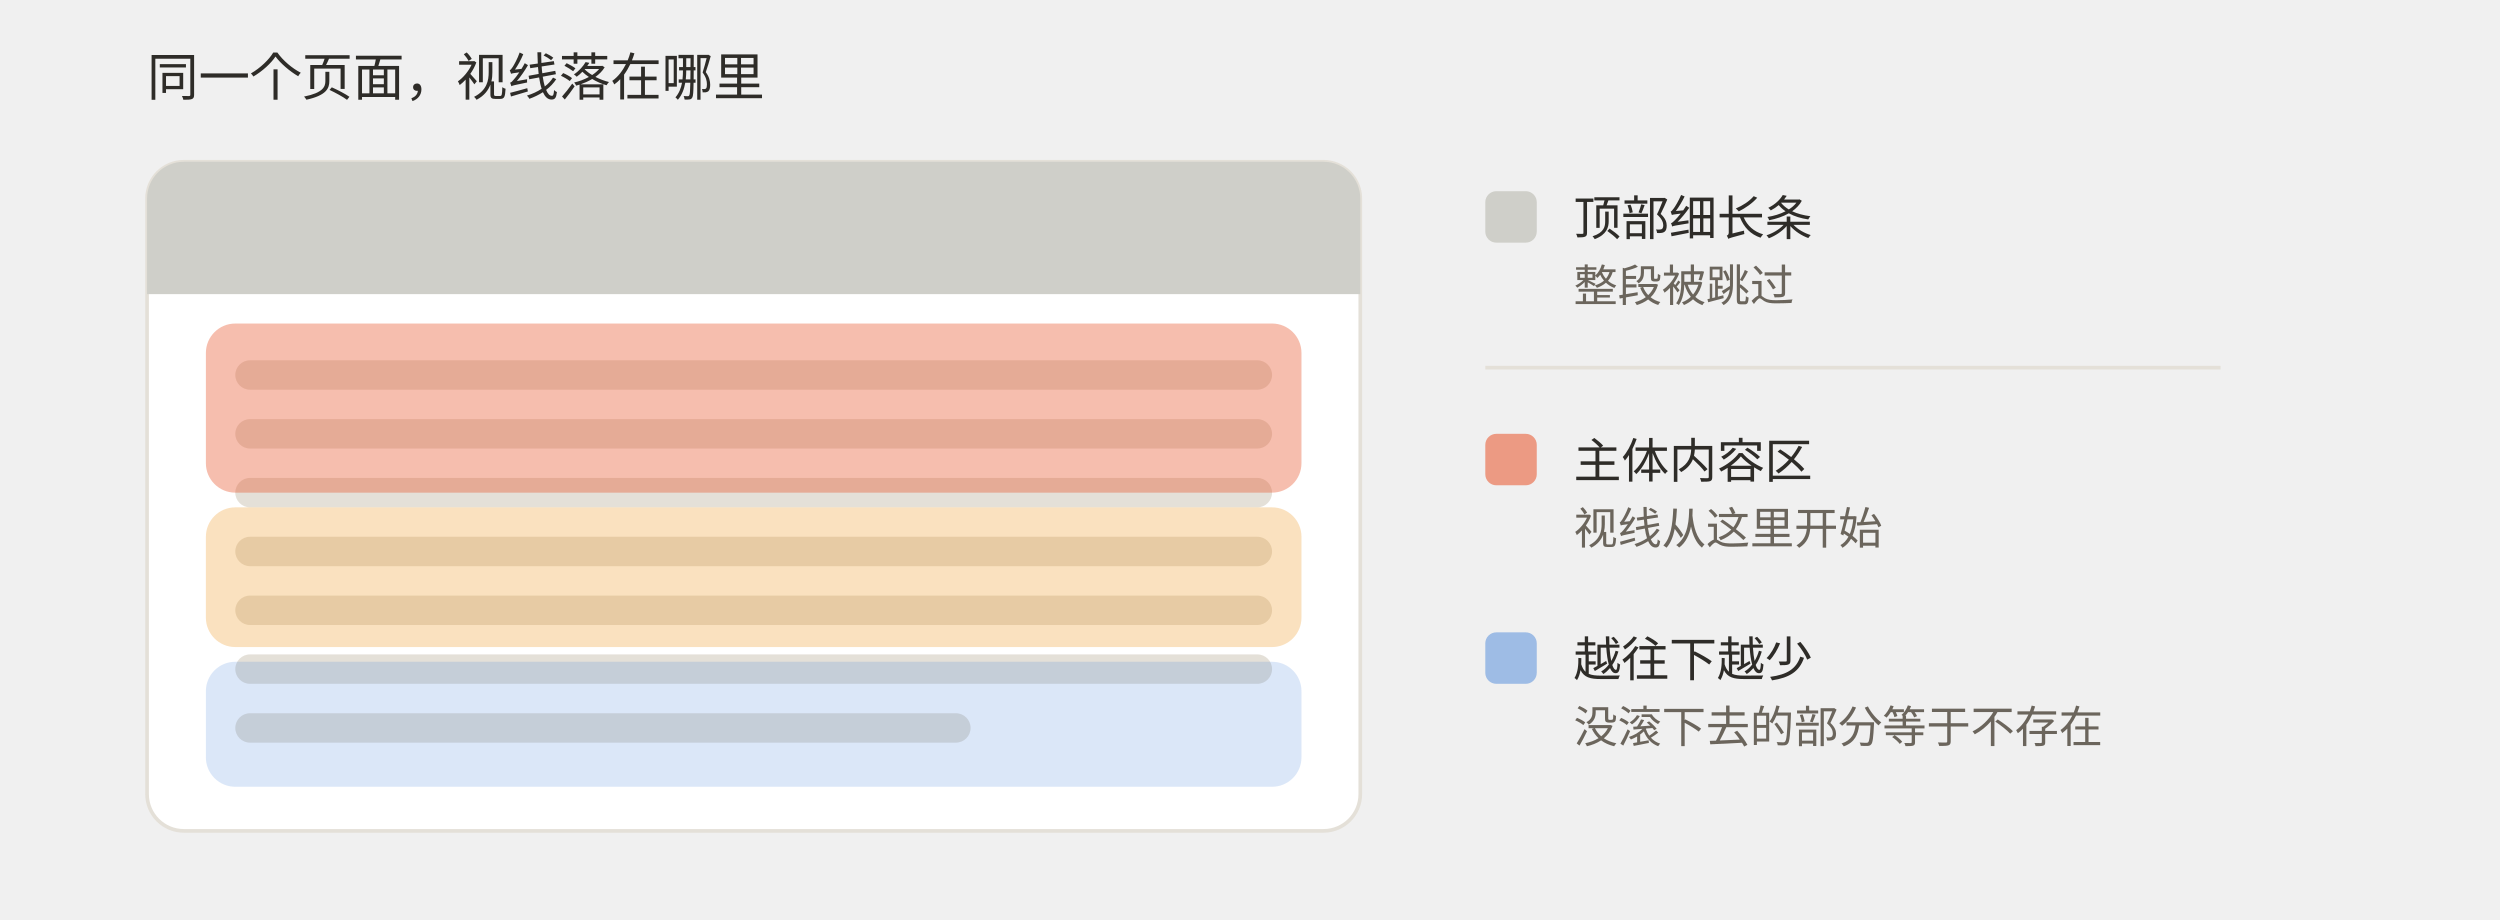
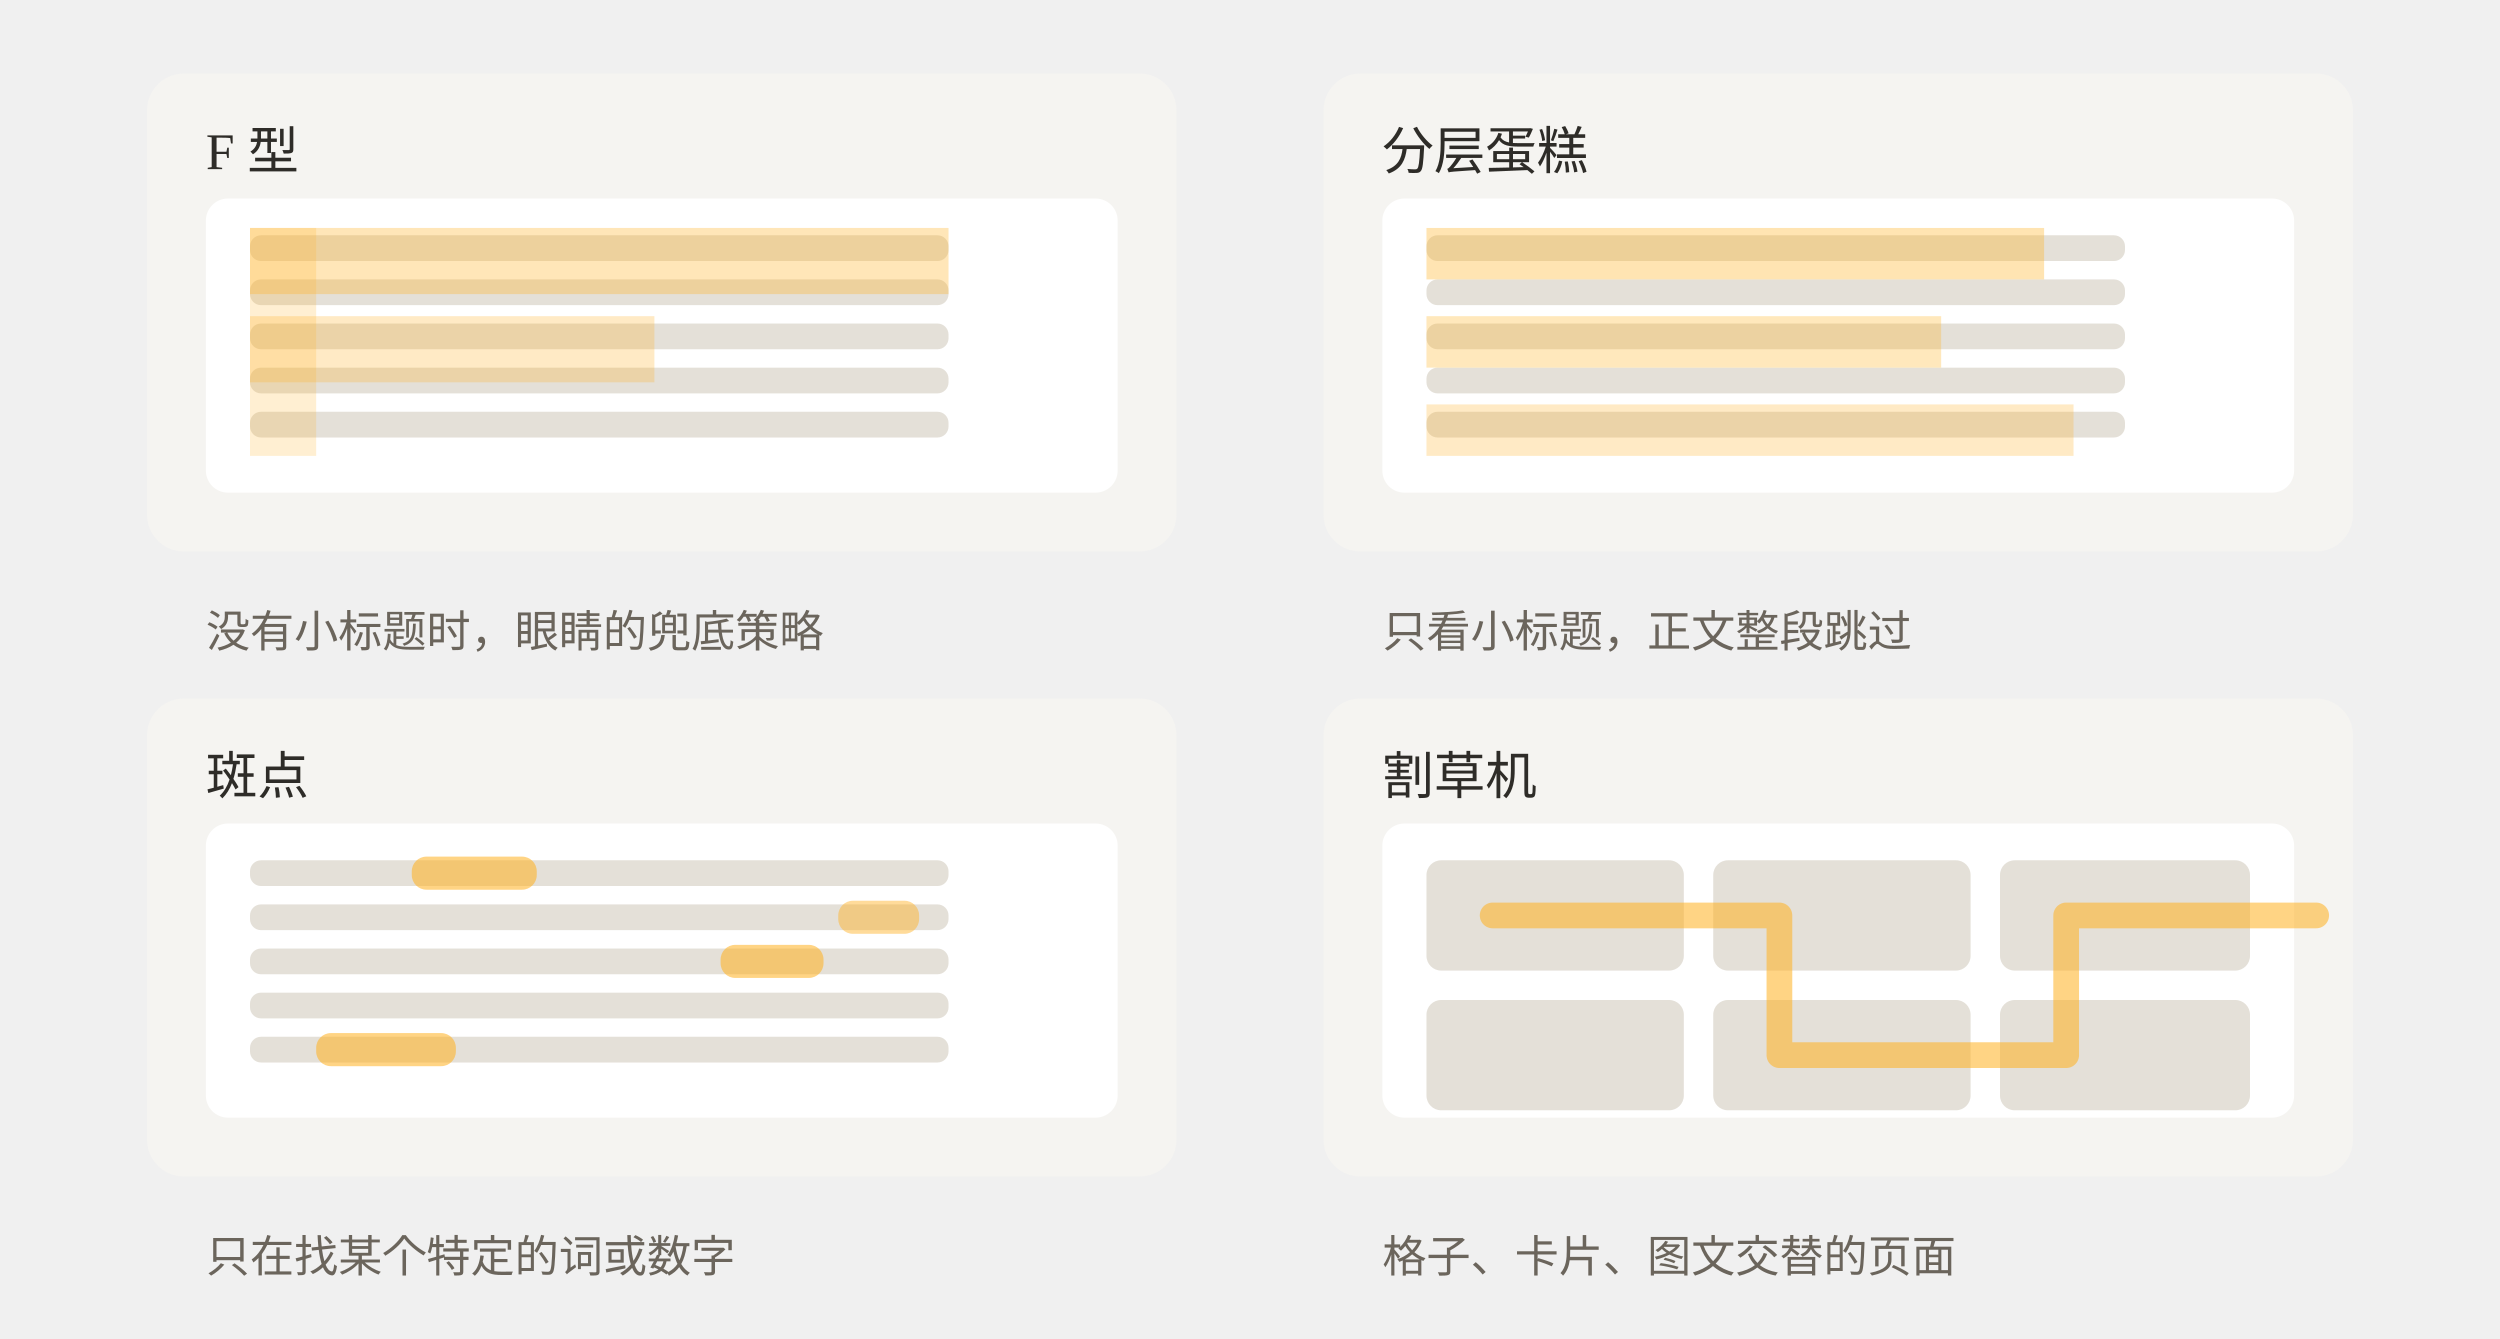
- <svg xmlns="http://www.w3.org/2000/svg" viewBox="0 0 680 250" role="img" width="680" height="250">
-   <text x="40" y="26" font-size="14" font-weight="500" fill="#2E2C28">
-     同一个页面，视线落在哪里
+ <svg xmlns="http://www.w3.org/2000/svg" viewBox="0 0 680 364" role="img">
+   <rect x="40" y="20" width="280" height="130" rx="10" fill="#F5F4F1" />
+   <text x="56" y="46" font-size="14" font-weight="500" fill="#2E2C28">
+     F 型
  </text>
-   <rect x="40" y="44" width="330" height="182" rx="10" fill="#FFFFFF" stroke="#E4E0D8" />
-   <path d="M40,54 a10,10 0 0 1 10,-10 h310 a10,10 0 0 1 10,10 v26 h-330 z" fill="#CFCFC9" />
-   <rect x="64" y="98" width="282" height="8" rx="4" fill="#E4E0D8" />
-   <rect x="64" y="114" width="282" height="8" rx="4" fill="#E4E0D8" />
-   <rect x="64" y="130" width="282" height="8" rx="4" fill="#E4E0D8" />
-   <rect x="64" y="146" width="282" height="8" rx="4" fill="#E4E0D8" />
-   <rect x="64" y="162" width="282" height="8" rx="4" fill="#E4E0D8" />
-   <rect x="64" y="178" width="282" height="8" rx="4" fill="#E4E0D8" />
-   <rect x="64" y="194" width="200" height="8" rx="4" fill="#E4E0D8" />
-   <rect x="56" y="88" width="298" height="46" rx="8" fill="#E8542A" fill-opacity="0.38" />
-   <rect x="56" y="138" width="298" height="38" rx="8" fill="#EF9A2A" fill-opacity="0.30" />
-   <rect x="56" y="180" width="298" height="34" rx="8" fill="#3B7DD8" fill-opacity="0.18" />
-   <rect x="404" y="52" width="14" height="14" rx="3" fill="#CFCFC9" />
-   <text x="428" y="64" font-size="13" fill="#2E2C28">
-     顶部细长条
+   <rect x="56" y="54" width="248" height="80" rx="6" fill="#FFFFFF" />
+   <rect x="68" y="64" width="190" height="7" rx="3" fill="#E4E0D8" />
+   <rect x="68" y="76" width="190" height="7" rx="3" fill="#E4E0D8" />
+   <rect x="68" y="88" width="190" height="7" rx="3" fill="#E4E0D8" />
+   <rect x="68" y="100" width="190" height="7" rx="3" fill="#E4E0D8" />
+   <rect x="68" y="112" width="190" height="7" rx="3" fill="#E4E0D8" />
+   <rect x="68" y="62" width="190" height="18" fill="#FFB020" fill-opacity="0.32" />
+   <rect x="68" y="86" width="110" height="18" fill="#FFB020" fill-opacity="0.26" />
+   <rect x="68" y="62" width="18" height="62" fill="#FFB020" fill-opacity="0.20" />
+   <text x="56" y="176" font-size="12" fill="#6B655C">
+     没有小标题时，眼睛的兜底策略
  </text>
-   <text x="428" y="82" font-size="12" fill="#6B655C">
-     整段被跳过
+   <rect x="360" y="20" width="280" height="130" rx="10" fill="#F5F4F1" />
+   <text x="376" y="46" font-size="14" font-weight="500" fill="#2E2C28">
+     分层蛋糕
  </text>
-   <line x1="404" y1="100" x2="604" y2="100" stroke="#E4E0D8" stroke-width="1" />
-   <rect x="404" y="118" width="14" height="14" rx="3" fill="#E8542A" fill-opacity="0.55" />
-   <text x="428" y="130" font-size="13" fill="#2E2C28">
-     主体内容区
+   <rect x="376" y="54" width="248" height="80" rx="6" fill="#FFFFFF" />
+   <rect x="388" y="64" width="190" height="7" rx="3" fill="#E4E0D8" />
+   <rect x="388" y="76" width="190" height="7" rx="3" fill="#E4E0D8" />
+   <rect x="388" y="88" width="190" height="7" rx="3" fill="#E4E0D8" />
+   <rect x="388" y="100" width="190" height="7" rx="3" fill="#E4E0D8" />
+   <rect x="388" y="112" width="190" height="7" rx="3" fill="#E4E0D8" />
+   <rect x="388" y="62" width="168" height="14" fill="#FFB020" fill-opacity="0.34" />
+   <rect x="388" y="86" width="140" height="14" fill="#FFB020" fill-opacity="0.30" />
+   <rect x="388" y="110" width="176" height="14" fill="#FFB020" fill-opacity="0.26" />
+   <text x="376" y="176" font-size="12" fill="#6B655C">
+     只看小标题，正文整段跳过
  </text>
-   <text x="428" y="148" font-size="12" fill="#6B655C">
-     视线从这里开始
-   </text>
-   <rect x="404" y="172" width="14" height="14" rx="3" fill="#3B7DD8" fill-opacity="0.45" />
-   <text x="428" y="184" font-size="13" fill="#2E2C28">
-     越往下越少
-   </text>
-   <text x="428" y="202" font-size="12" fill="#6B655C">
-     没滚下去的部分等于不存在
-   </text>
+   <g transform="translate(0,20)">
+     <rect x="40" y="170" width="280" height="130" rx="10" fill="#F5F4F1" />
+     <text x="56" y="196" font-size="14" font-weight="500" fill="#2E2C28">
+       斑点
+     </text>
+     <rect x="56" y="204" width="248" height="80" rx="6" fill="#FFFFFF" />
+     <rect x="68" y="214" width="190" height="7" rx="3" fill="#E4E0D8" />
+     <rect x="68" y="226" width="190" height="7" rx="3" fill="#E4E0D8" />
+     <rect x="68" y="238" width="190" height="7" rx="3" fill="#E4E0D8" />
+     <rect x="68" y="250" width="190" height="7" rx="3" fill="#E4E0D8" />
+     <rect x="68" y="262" width="190" height="7" rx="3" fill="#E4E0D8" />
+     <rect x="112" y="213" width="34" height="9" rx="4" fill="#FFB020" fill-opacity="0.55" />
+     <rect x="196" y="237" width="28" height="9" rx="4" fill="#FFB020" fill-opacity="0.55" />
+     <rect x="86" y="261" width="38" height="9" rx="4" fill="#FFB020" fill-opacity="0.55" />
+     <rect x="228" y="225" width="22" height="9" rx="4" fill="#FFB020" fill-opacity="0.45" />
+     <text x="56" y="326" font-size="12" fill="#6B655C">
+       只在找某个特定的词或数字
+     </text>
+     <rect x="360" y="170" width="280" height="130" rx="10" fill="#F5F4F1" />
+     <text x="376" y="196" font-size="14" font-weight="500" fill="#2E2C28">
+       割草机
+     </text>
+     <rect x="376" y="204" width="248" height="80" rx="6" fill="#FFFFFF" />
+     <rect x="388" y="214" width="70" height="30" rx="4" fill="#E4E0D8" />
+     <rect x="466" y="214" width="70" height="30" rx="4" fill="#E4E0D8" />
+     <rect x="544" y="214" width="68" height="30" rx="4" fill="#E4E0D8" />
+     <rect x="388" y="252" width="70" height="30" rx="4" fill="#E4E0D8" />
+     <rect x="466" y="252" width="70" height="30" rx="4" fill="#E4E0D8" />
+     <rect x="544" y="252" width="68" height="30" rx="4" fill="#E4E0D8" />
+     <polyline points="406,229 484,229 484,267 562,267 562,229 630,229" fill="none" stroke="#FFB020" stroke-opacity="0.55" stroke-width="7" stroke-linejoin="round" stroke-linecap="round" />
+     <text x="376" y="326" font-size="12" fill="#6B655C">
+       格子、卡片、图文交替的页面
+     </text>
+   </g>
</svg>
